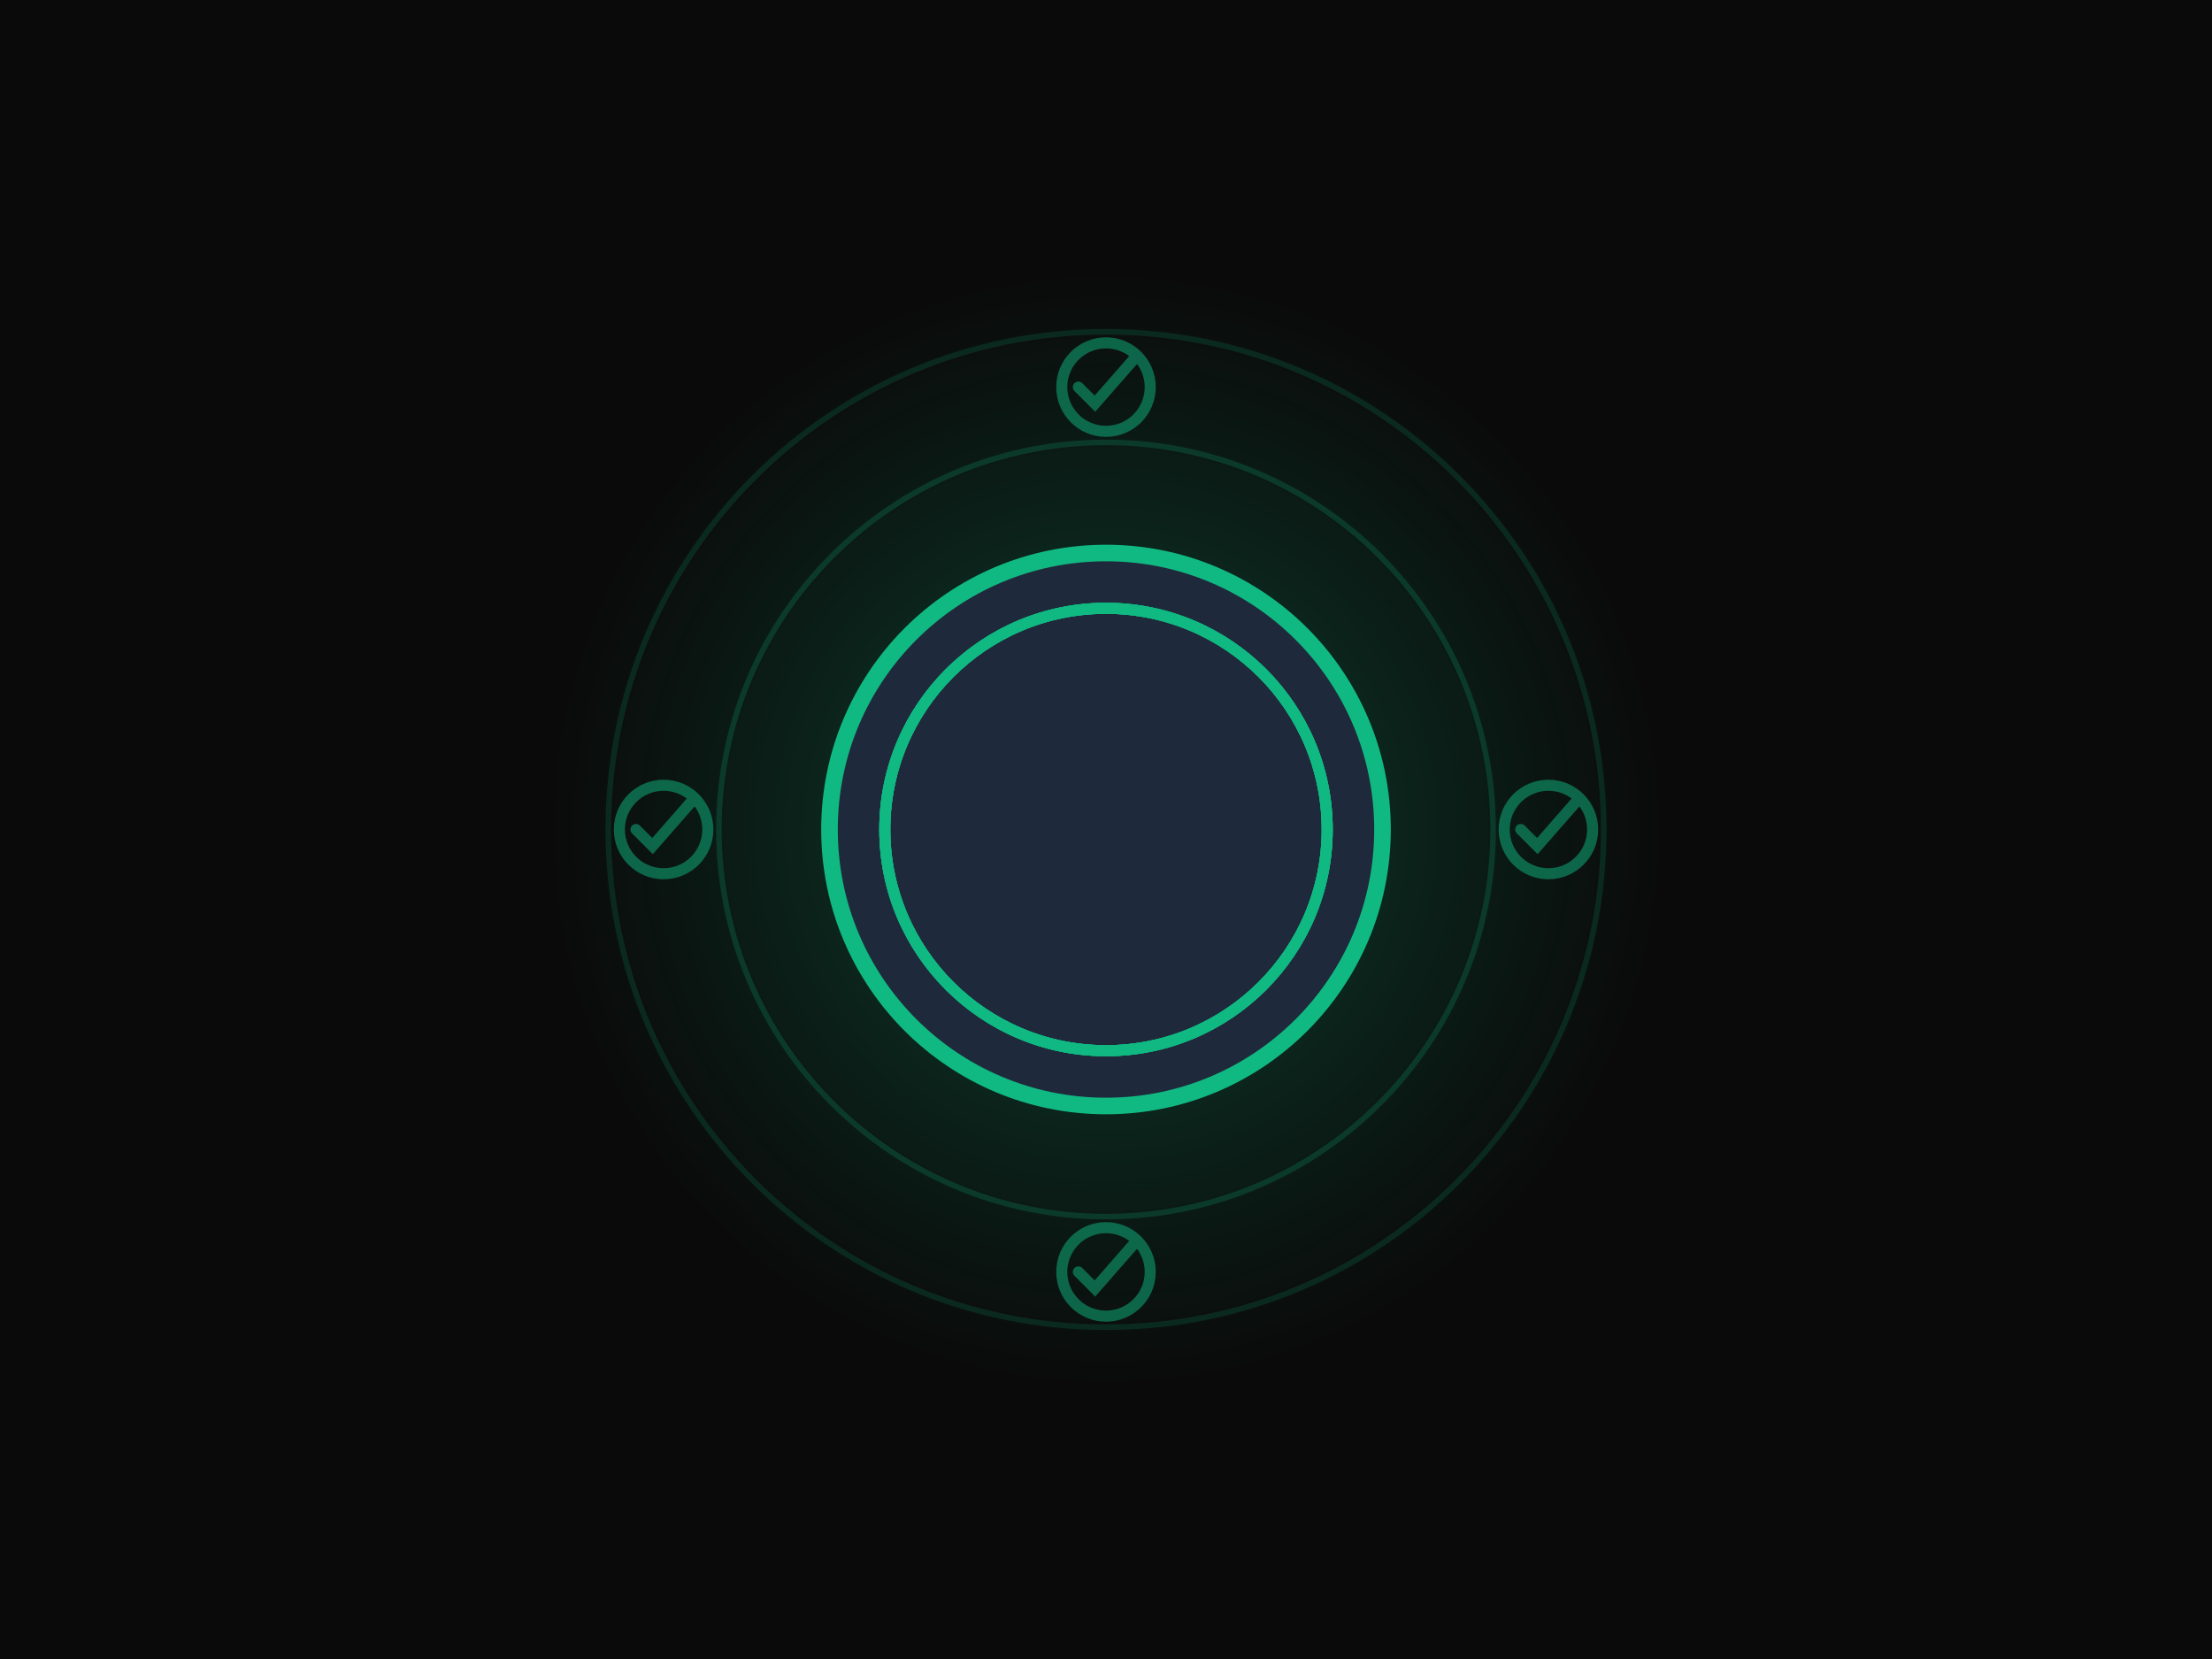
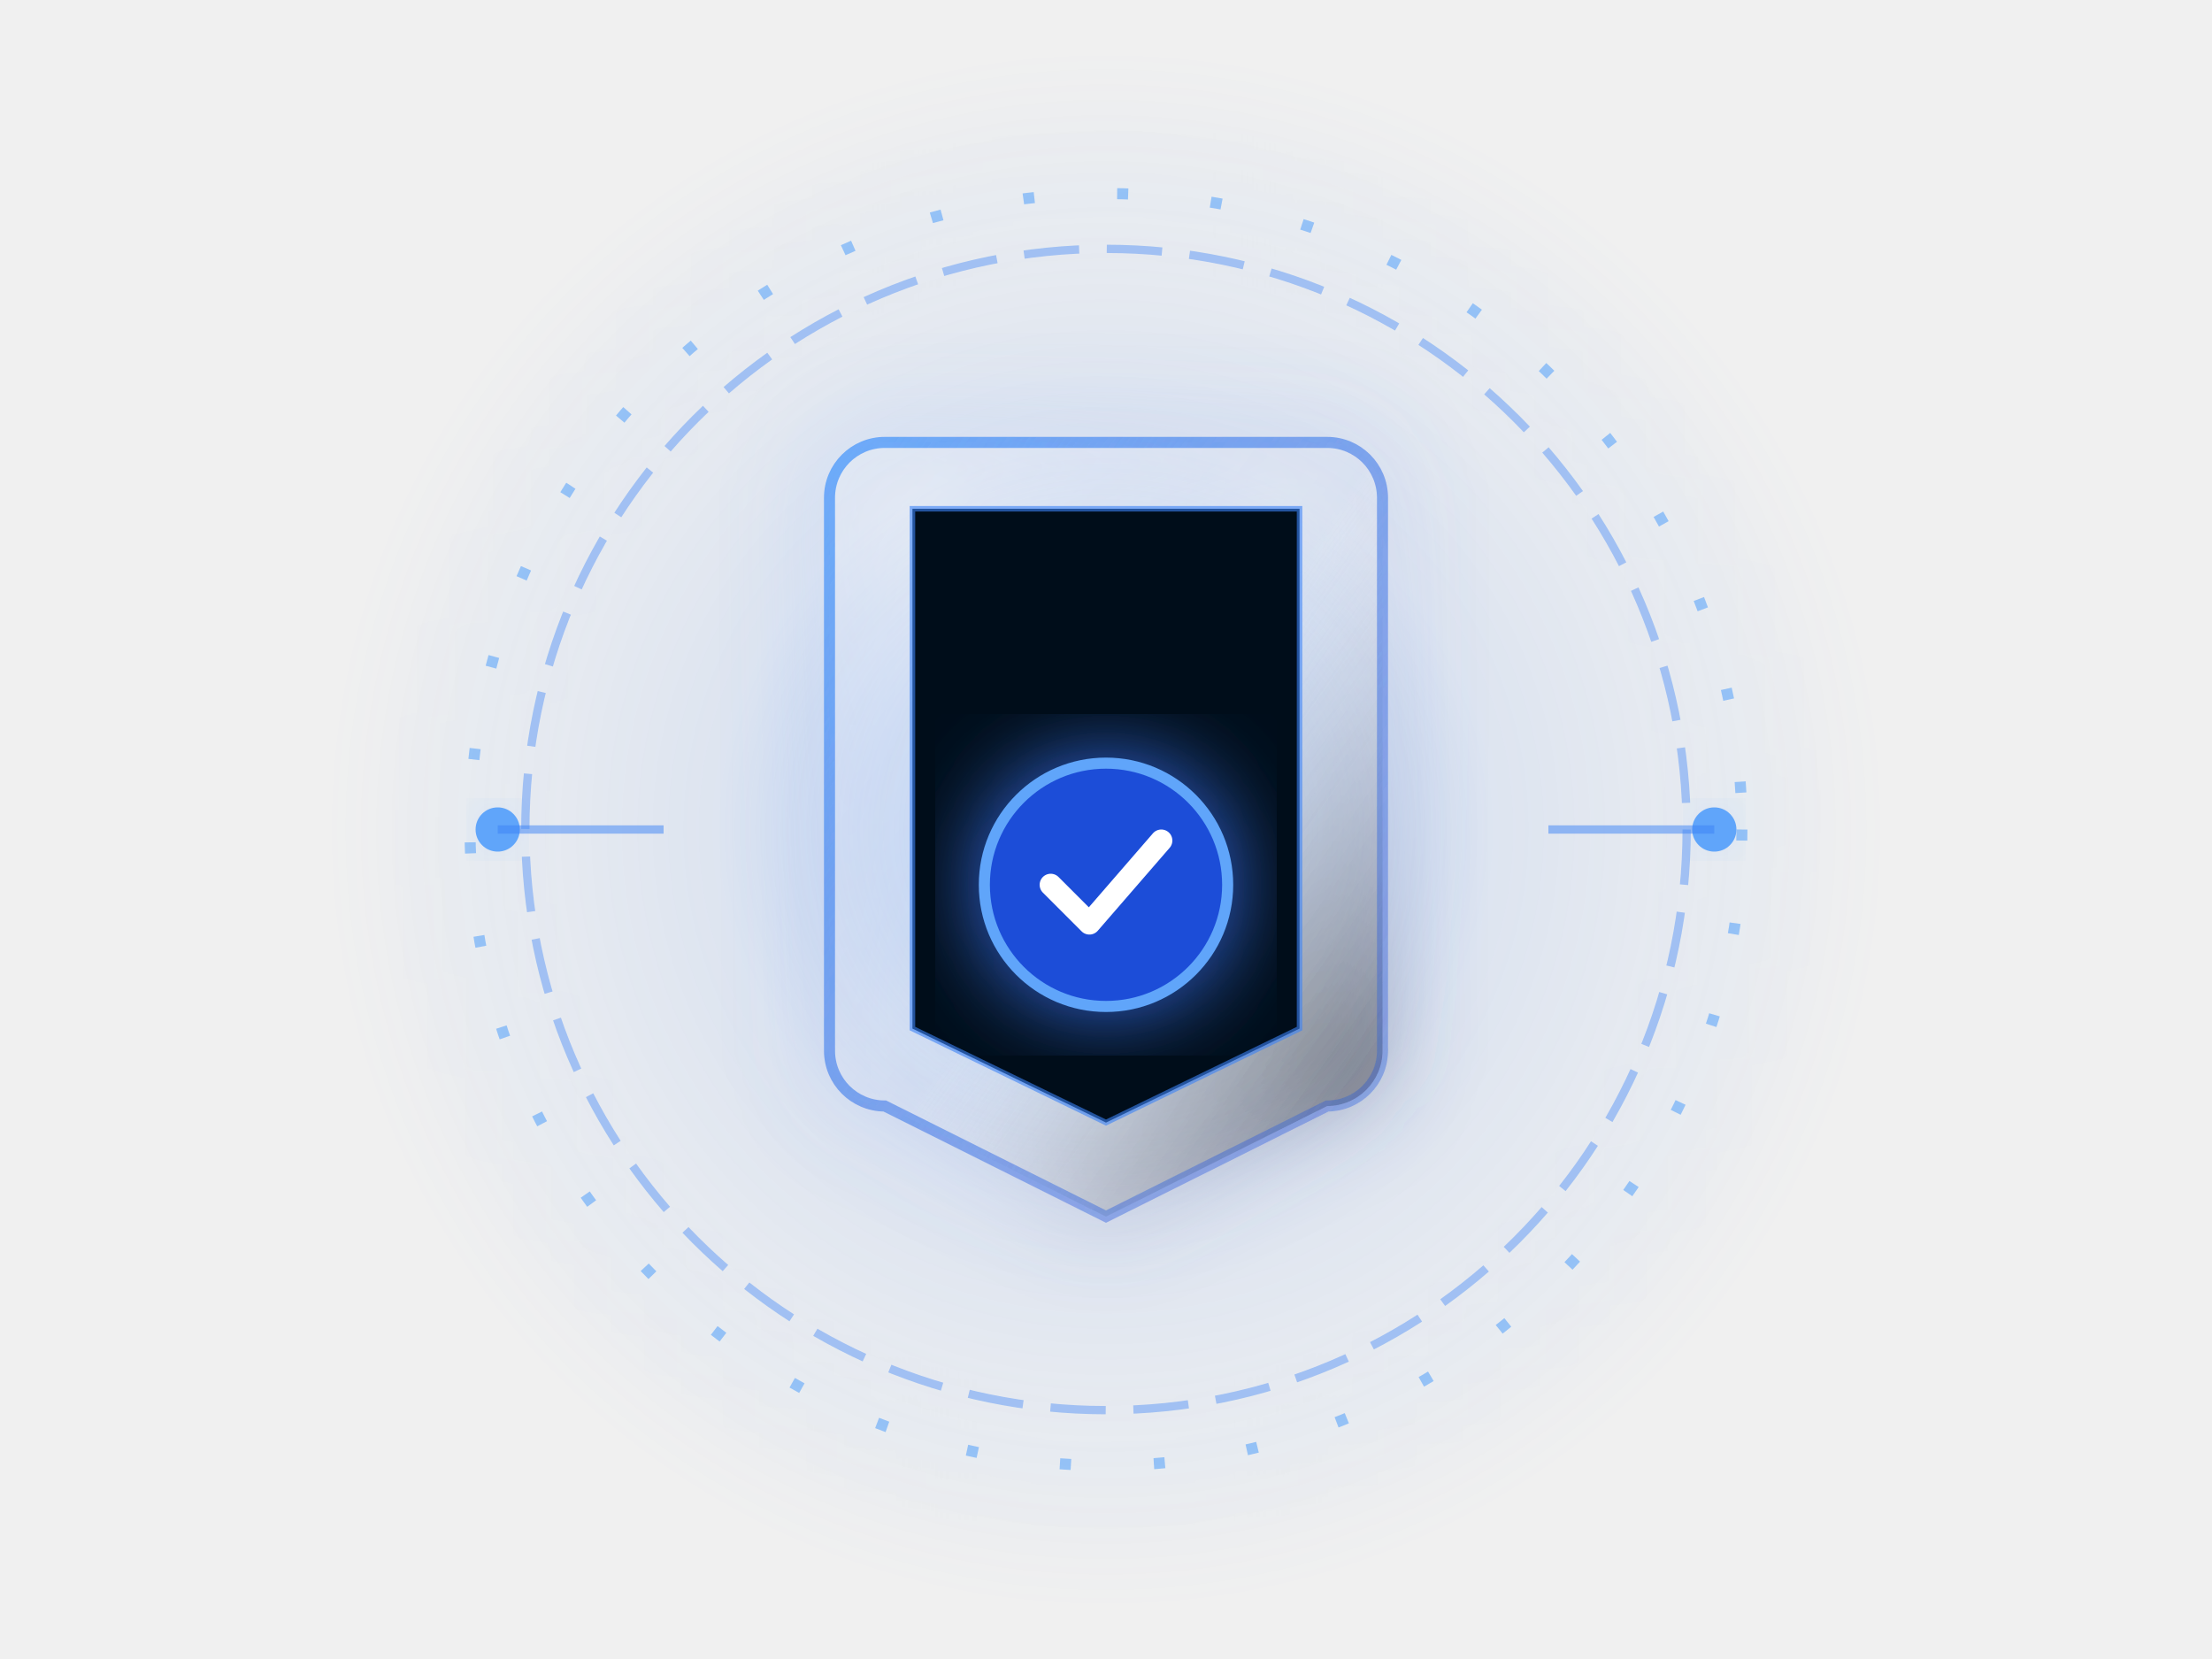
<svg xmlns="http://www.w3.org/2000/svg" viewBox="0 0 400 300" fill="none">
  <style>
-     @keyframes pulseGlow {
-       0%, 100% { opacity: 0.3; filter: drop-shadow(0 0 10px #10b981); transform: scale(0.98); }
-       50% { opacity: 0.8; filter: drop-shadow(0 0 25px #34d399); transform: scale(1.02); }
+     @keyframes pulseBlue {
+       0%, 100% { transform: scale(1); opacity: 0.7; }
+       50% { transform: scale(1.05); opacity: 1; }
    }
-     @keyframes checkDraw {
-       0% { stroke-dashoffset: 100; opacity: 0; }
-       20% { opacity: 1; stroke-dashoffset: 50; }
-       40% { stroke-dashoffset: 0; }
-       80% { stroke-dashoffset: 0; opacity: 1; }
-       100% { stroke-dashoffset: -100; opacity: 0; }
+     @keyframes rotateDoc {
+       from { transform: rotate(0deg); }
+       to { transform: rotate(360deg); }
    }
-     @keyframes ringExpand {
-       0% { r: 40; opacity: 0.8; stroke-width: 2.5; }
-       100% { r: 80; opacity: 0; stroke-width: 0.5; }
+     @keyframes writeLines {
+       from { stroke-dashoffset: 40; }
+       to { stroke-dashoffset: 0; }
    }
-     .glow { transform-origin: center; animation: pulseGlow 4s ease-in-out infinite; }
-     .check { 
-       stroke-dasharray: 100; 
-       stroke-dashoffset: 100;
-       animation: checkDraw 3s cubic-bezier(0.4, 0, 0.2, 1) infinite;
-     }
-     .ring { 
-       transform-origin: center;
-       animation: ringExpand 2.5s ease-out infinite; 
-     }
+     .shield-pulse { animation: pulseBlue 3s ease-in-out infinite; transform-origin: 200px 150px; }
+     .doc-ring { animation: rotateDoc 15s linear infinite; transform-origin: 200px 150px; }
+     .doc-line { stroke-dasharray: 40; animation: writeLines 2s linear infinite alternate; }
  </style>
-   <rect width="400" height="300" fill="#0a0a0a" />
  <defs>
-     <radialGradient id="checkGlow" cx="50%" cy="50%">
-       <stop offset="0%" style="stop-color:#10b981;stop-opacity:0.3" />
-       <stop offset="100%" style="stop-color:#10b981;stop-opacity:0" />
+     <radialGradient id="blueGlow" cx="50%" cy="50%" r="50%">
+       <stop offset="0%" stop-color="#3b82f6" stop-opacity="0.4" />
+       <stop offset="50%" stop-color="#3b82f6" stop-opacity="0.1" />
+       <stop offset="100%" stop-color="#3b82f6" stop-opacity="0" />
    </radialGradient>
+     <linearGradient id="blueGrad" x1="0%" y1="0%" x2="100%" y2="100%">
+       <stop offset="0%" stop-color="#60a5fa" stop-opacity="0.9" />
+       <stop offset="100%" stop-color="#1d4ed8" stop-opacity="0.3" />
+     </linearGradient>
+     <linearGradient id="glassGradient" x1="0%" y1="0%" x2="100%" y2="100%">
+       <stop offset="0%" stop-color="#ffffff" stop-opacity="0.15" />
+       <stop offset="50%" stop-color="#ffffff" stop-opacity="0.02" />
+       <stop offset="100%" stop-color="#000000" stop-opacity="0.5" />
+     </linearGradient>
+     <filter id="neonBlue" x="-20%" y="-20%" width="140%" height="140%">
+       <feGaussianBlur stdDeviation="8" result="blur" />
+       <feMerge>
+         <feMergeNode in="blur" />
+         <feMergeNode in="SourceGraphic" />
+       </feMerge>
+     </filter>
  </defs>
-   <circle cx="200" cy="150" r="100" fill="url(#checkGlow)" class="glow" />
-   <g transform="translate(200, 150)">
-     <circle cx="0" cy="0" r="50" fill="#1e293b" stroke="#10b981" stroke-width="3" />
-     <circle cx="0" cy="0" r="40" fill="none" stroke="#10b981" stroke-width="2" opacity="0.4" />
-     <path d="M-20,0 L-5,20 L25,-20" fill="none" stroke="#10b981" stroke-width="5" stroke-linecap="round" stroke-linejoin="round" class="check" />
+   <circle cx="200" cy="150" r="140" fill="url(#blueGlow)" />
+   <g class="doc-ring">
+     <circle cx="200" cy="150" r="105" stroke="#3b82f6" stroke-width="1.5" stroke-opacity="0.4" fill="none" stroke-dasharray="10 5" />
+     <circle cx="200" cy="150" r="115" stroke="#60a5fa" stroke-width="2" stroke-opacity="0.6" fill="none" stroke-dasharray="2 15" filter="url(#neonBlue)" />
  </g>
-   <circle cx="200" cy="150" r="40" fill="none" stroke="#10b981" stroke-width="2" class="ring" style="animation-delay: 0s" />
-   <circle cx="200" cy="150" r="40" fill="none" stroke="#10b981" stroke-width="2" class="ring" style="animation-delay: 0.7s" />
-   <circle cx="200" cy="150" r="40" fill="none" stroke="#10b981" stroke-width="2" class="ring" style="animation-delay: 1.4s" />
-   <circle cx="200" cy="150" r="70" fill="none" stroke="#10b981" stroke-width="1" opacity="0.2" class="glow" />
-   <circle cx="200" cy="150" r="90" fill="none" stroke="#10b981" stroke-width="1" opacity="0.15" class="glow" />
-   <g opacity="0.5">
-     <circle cx="120" cy="150" r="8" fill="none" stroke="#10b981" stroke-width="2" class="glow" />
-     <path d="M115,150 L118,153 L125,145" fill="none" stroke="#10b981" stroke-width="2" stroke-linecap="round" />
-     <circle cx="280" cy="150" r="8" fill="none" stroke="#10b981" stroke-width="2" class="glow" />
-     <path d="M275,150 L278,153 L285,145" fill="none" stroke="#10b981" stroke-width="2" stroke-linecap="round" />
-     <circle cx="200" cy="70" r="8" fill="none" stroke="#10b981" stroke-width="2" class="glow" />
-     <path d="M195,70 L198,73 L205,65" fill="none" stroke="#10b981" stroke-width="2" stroke-linecap="round" />
-     <circle cx="200" cy="230" r="8" fill="none" stroke="#10b981" stroke-width="2" class="glow" />
-     <path d="M195,230 L198,233 L205,225" fill="none" stroke="#10b981" stroke-width="2" stroke-linecap="round" />
+   <circle cx="90" cy="150" r="4" fill="#60a5fa" filter="url(#neonBlue)" />
+   <circle cx="310" cy="150" r="4" fill="#60a5fa" filter="url(#neonBlue)" />
+   <line x1="90" y1="150" x2="120" y2="150" stroke="#3b82f6" stroke-width="1.5" stroke-opacity="0.5" />
+   <line x1="280" y1="150" x2="310" y2="150" stroke="#3b82f6" stroke-width="1.5" stroke-opacity="0.5" />
+   <g class="shield-pulse">
+     <path d="M160 80 L240 80 A10 10 0 0 1 250 90 L250 190 A10 10 0 0 1 240 200 L200 220 L160 200 A10 10 0 0 1 150 190 L150 90 A10 10 0 0 1 160 80 Z" fill="url(#glassGradient)" stroke="url(#blueGrad)" stroke-width="2" filter="url(#neonBlue)" />
+     <path d="M165 92 L235 92 L235 186 L200 203 L165 186 Z" fill="#000d1a" stroke="#3b82f6" stroke-width="1" stroke-opacity="0.6" />
+     <line x1="180" y1="110" x2="220" y2="110" stroke="#60a5fa" stroke-width="3" stroke-linecap="round" class="doc-line" filter="url(#neonBlue)" />
+     <line x1="180" y1="125" x2="210" y2="125" stroke="#60a5fa" stroke-width="3" stroke-linecap="round" class="doc-line" filter="url(#neonBlue)" style="animation-delay: 0.5s" />
+     <circle cx="200" cy="160" r="22" fill="#1d4ed8" filter="url(#neonBlue)" stroke="#60a5fa" stroke-width="2" />
+     <path d="M190 160 L197 167 L210 152" fill="none" stroke="#ffffff" stroke-width="4" stroke-linecap="round" stroke-linejoin="round" />
  </g>
</svg>
